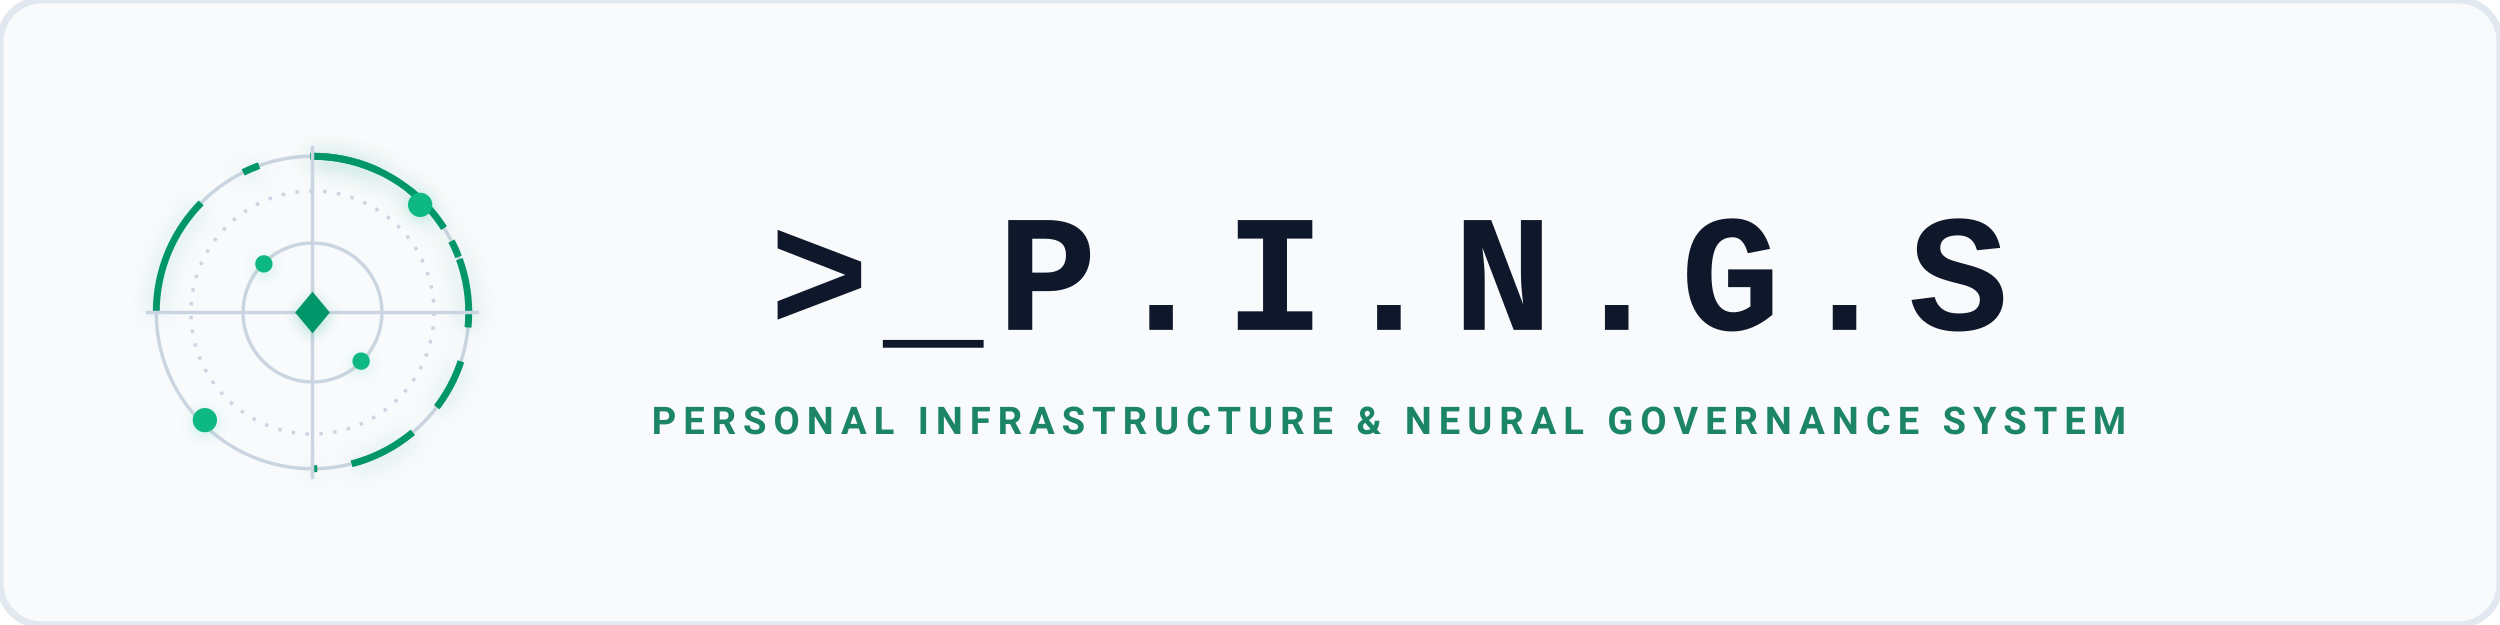
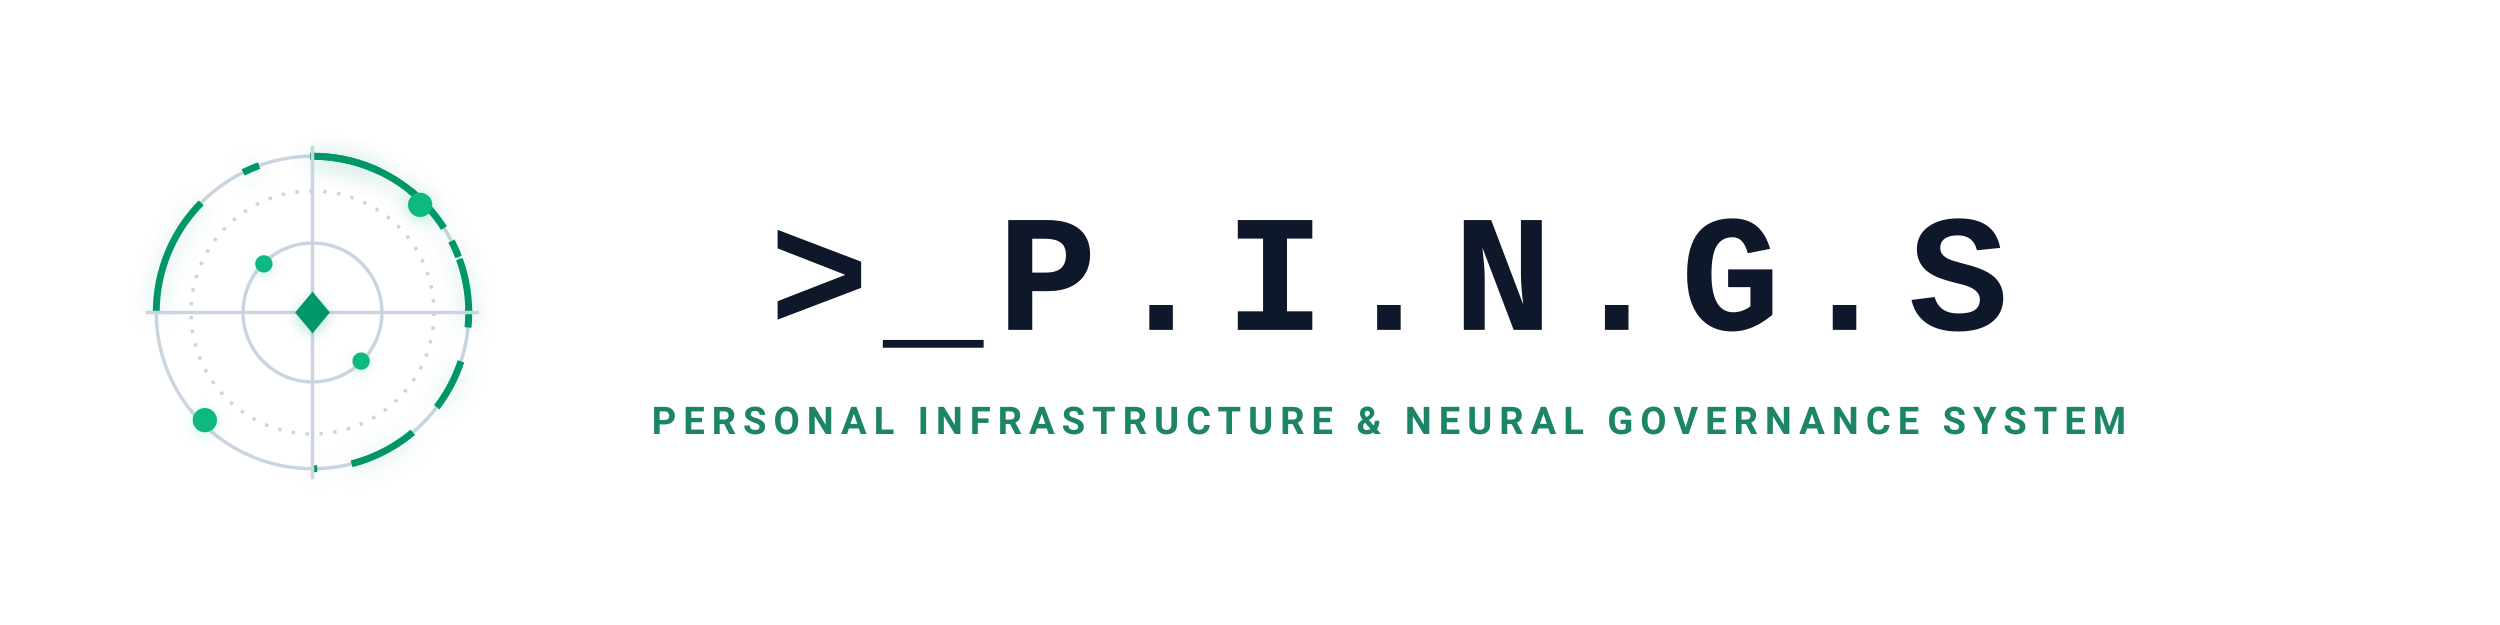
<svg xmlns="http://www.w3.org/2000/svg" width="720" height="180" viewBox="0 0 720 180">
  <defs>
    <style>
      .astrolabe-faint { stroke: #cbd5e1; fill: none; stroke-width: 1; }
      .astrolabe-glow { stroke: #059669; fill: none; stroke-width: 2; filter: drop-shadow(0 1px 3px rgba(5, 150, 105, 0.25)); }
      .astrolabe-star { fill: #10b981; filter: drop-shadow(0 1px 2px rgba(16, 185, 129, 0.2)); }
    </style>
  </defs>
-   <rect width="100%" height="100%" rx="12" style="fill:#f8fafc; stroke:#e2e8f0; stroke-width:2;" />
  <g transform="translate(90 90)">
    <circle r="45" class="astrolabe-faint" />
    <circle r="35" class="astrolabe-faint" stroke-dasharray="1 3" />
    <circle r="20" class="astrolabe-faint" />
    <path d="M-45 0a45 45 0 0 1 90 0" class="astrolabe-glow" stroke-dasharray="35 15 5 15" />
    <path d="M0-45a45 45 0 0 1 0 90" class="astrolabe-glow" stroke-dasharray="20 10 15 10" />
    <path class="astrolabe-faint" d="M-48 0h96M0-48v96" />
    <circle cx="31" cy="-31" r="3.5" class="astrolabe-star" />
    <circle cx="-31" cy="31" r="3.5" class="astrolabe-star" />
    <circle cx="-14" cy="-14" r="2.5" class="astrolabe-star" />
    <circle cx="14" cy="14" r="2.5" class="astrolabe-star" />
    <path fill="#059669" filter="drop-shadow(0px 1px 2px rgba(5, 150, 105, 0.3))" d="m0-6 5 6-5 6-5-6z" />
  </g>
  <text x="230" y="95" text-anchor="middle" style="font-family:'Roboto Mono','Courier New',monospace;font-size:48px;font-weight:700;fill:#0f172a;letter-spacing:4px" transform="translate(170)">&gt;_P.I.N.G.S</text>
  <text x="230" y="125" text-anchor="middle" style="font-family:-apple-system,BlinkMacSystemFont,'Segoe UI',Roboto,sans-serif;font-size:11px;font-weight:700;fill:#047857;letter-spacing:2px;opacity:.9" transform="translate(170)">PERSONAL INFRASTRUCTURE &amp; NEURAL GOVERNANCE SYSTEM</text>
</svg>
